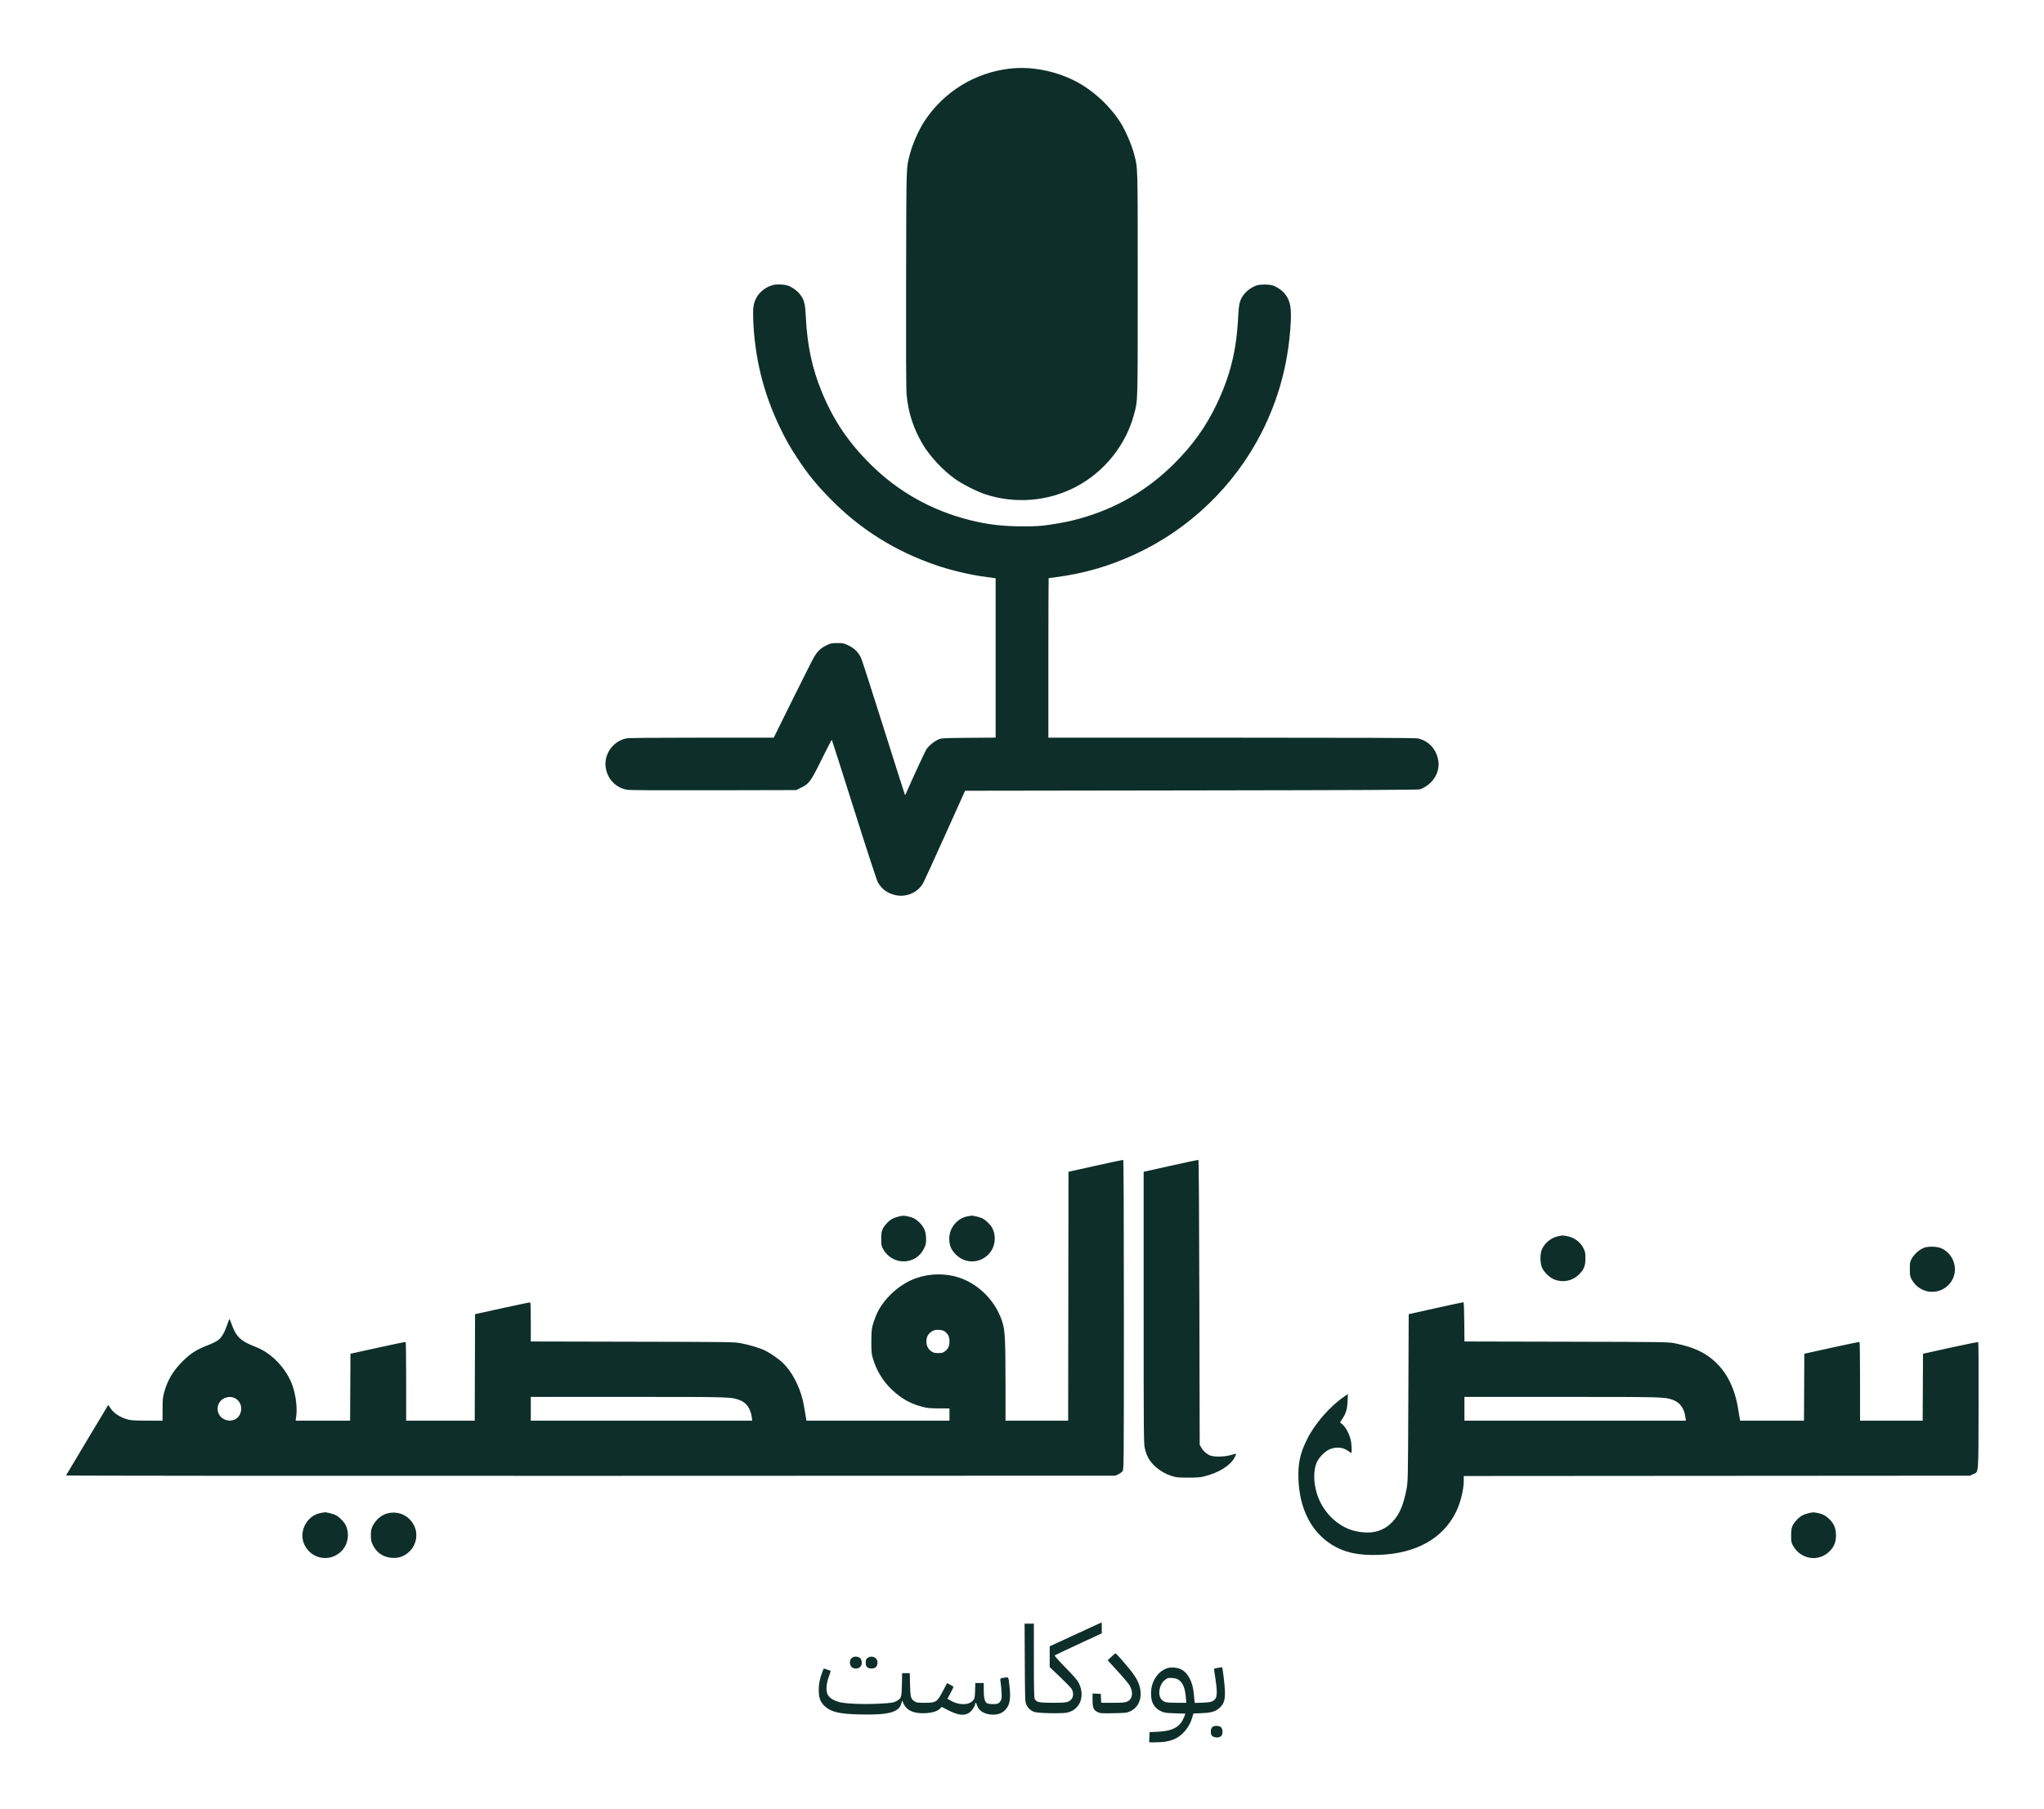
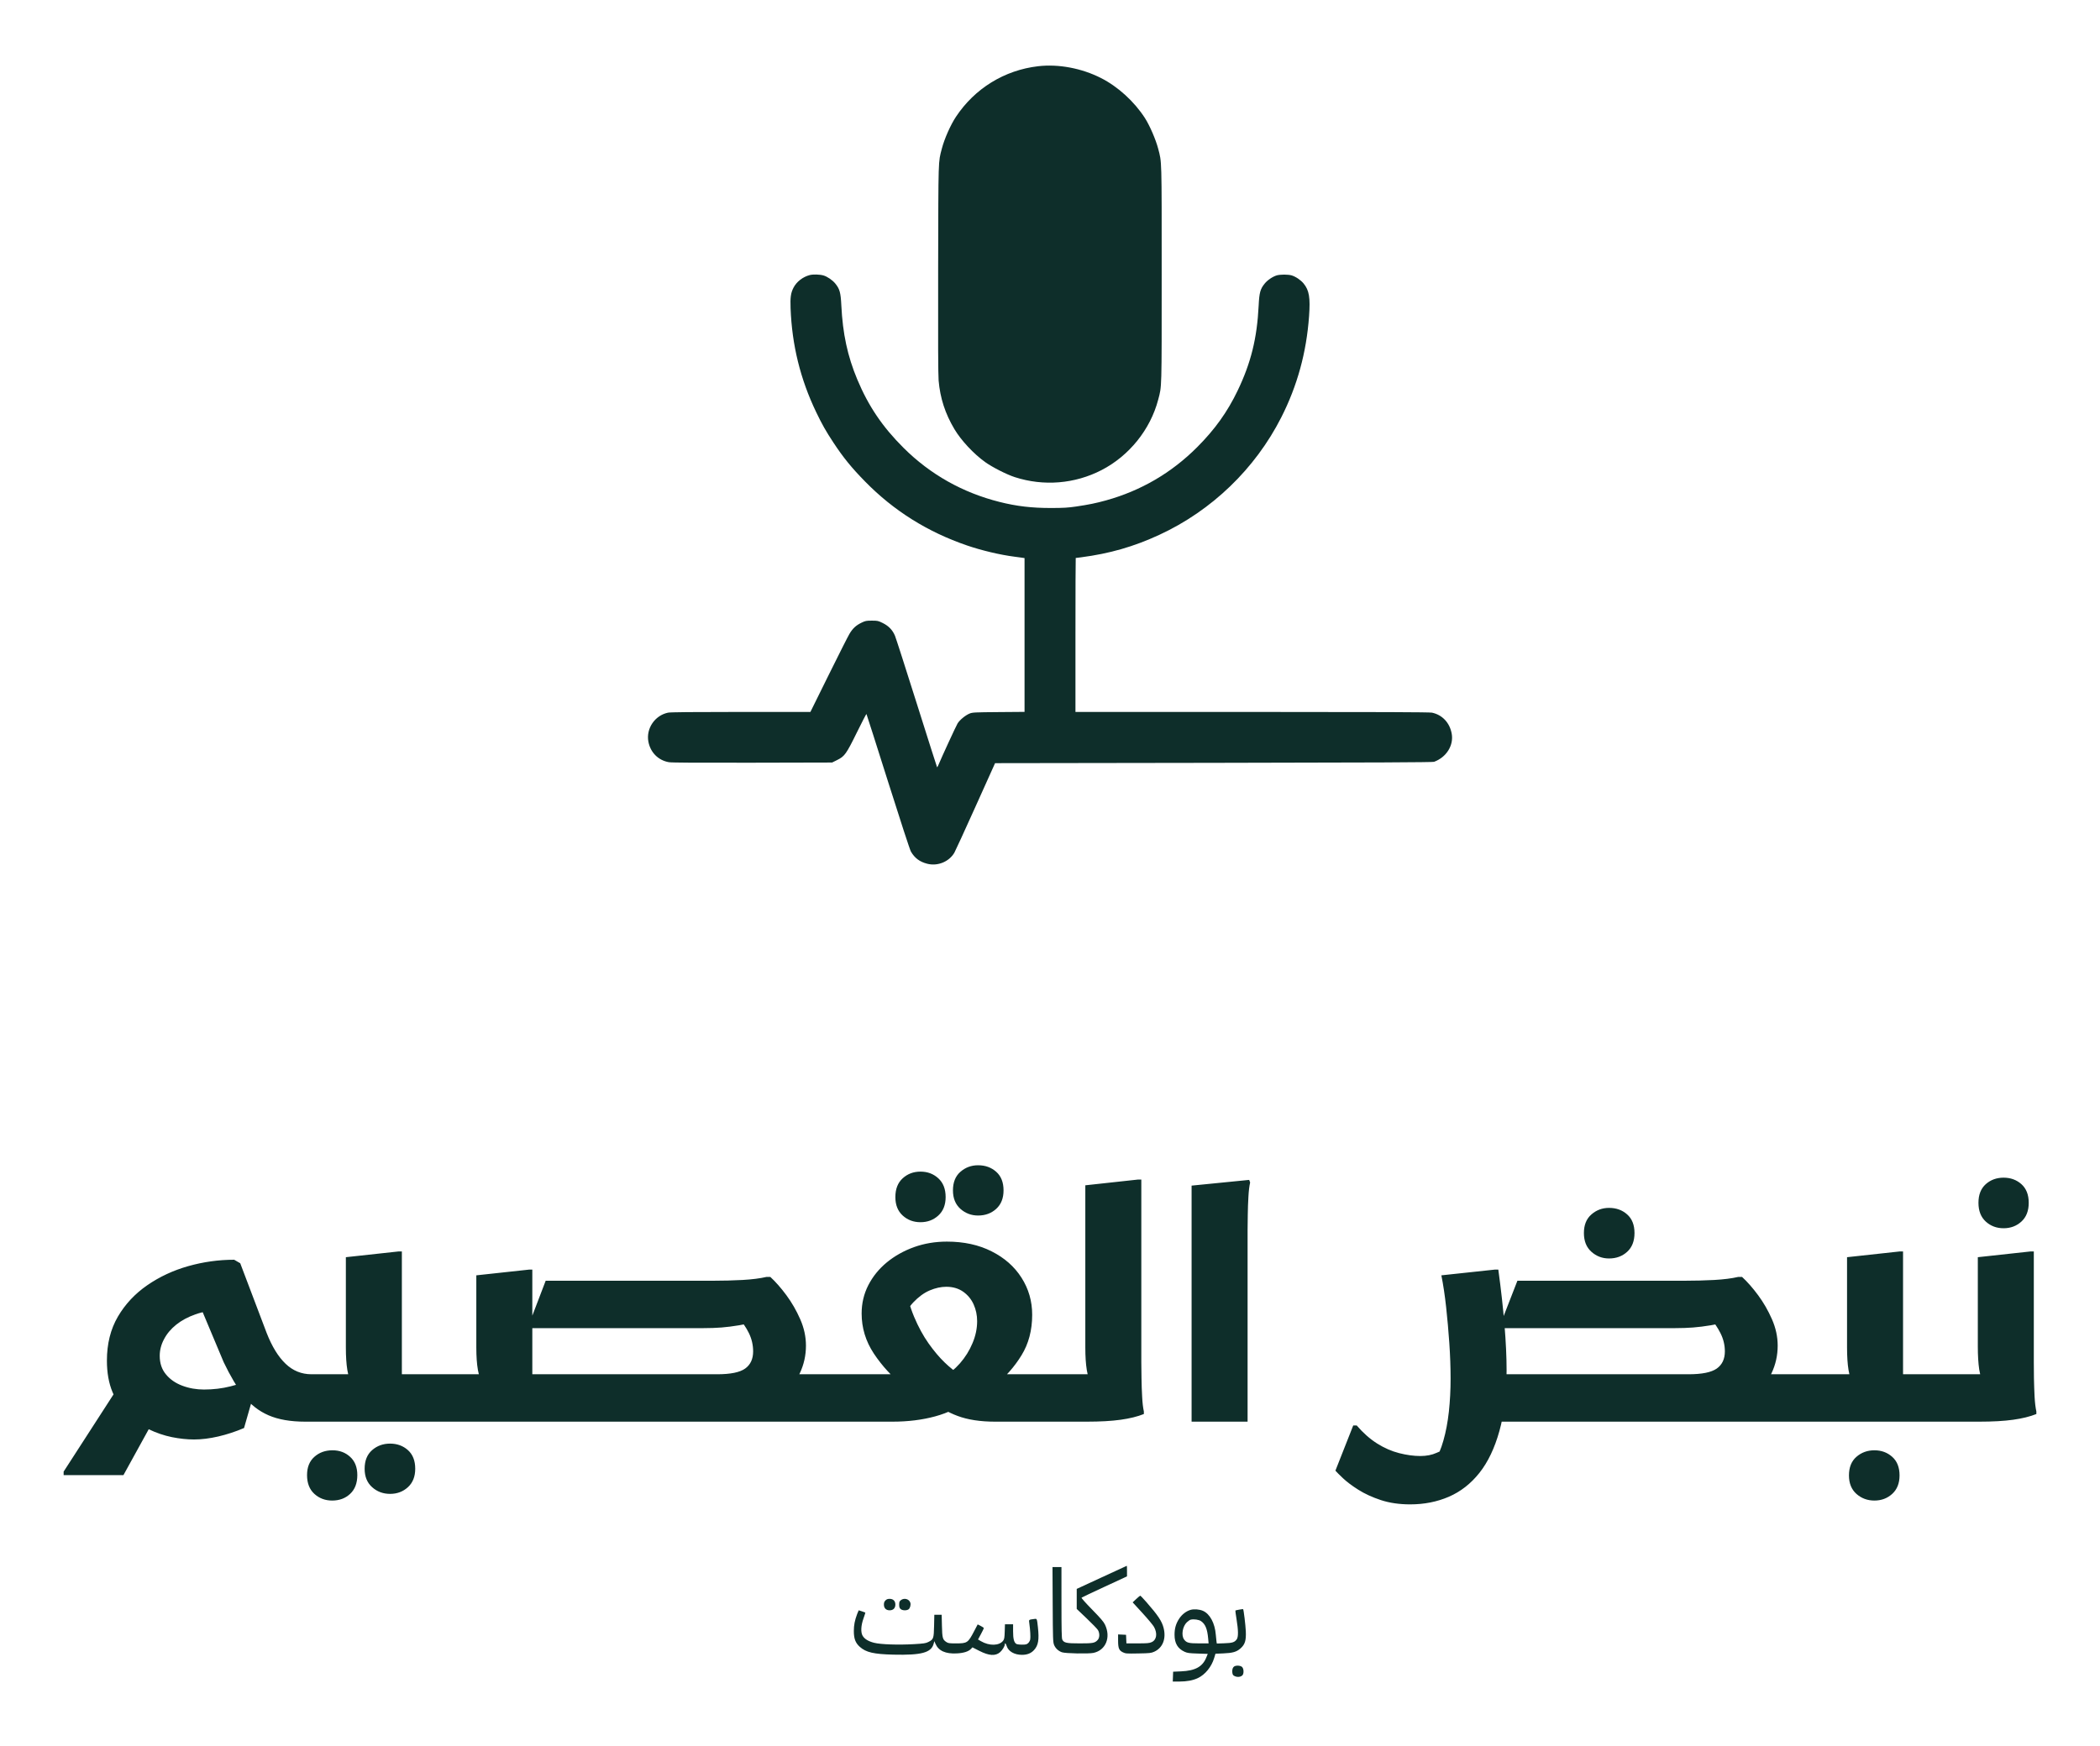
- <svg xmlns="http://www.w3.org/2000/svg" viewBox="450 641 3100 2743" width="3100" height="2743">
+ <svg xmlns="http://www.w3.org/2000/svg" viewBox="350 641 3300 2743" width="3300" height="2743">
  <path fill="#0E2E2A" fill-rule="evenodd" d="M 1622.500 1073.323 C 1611.654 1076.097, 1601.683 1083.852, 1596.876 1093.251 C 1592.671 1101.474, 1591.690 1108.440, 1592.335 1125.500 C 1594.528 1183.526, 1607.666 1236.856, 1632.564 1288.788 C 1641.771 1307.992, 1647.866 1318.754, 1659.697 1336.690 C 1675.260 1360.286, 1688.099 1376.073, 1709.428 1397.842 C 1754.437 1443.781, 1807.502 1477.067, 1869.649 1498.345 C 1892.629 1506.212, 1921.794 1513.119, 1944 1515.952 C 1948.675 1516.549, 1954.188 1517.293, 1956.250 1517.606 L 1960 1518.176 1960 1639.036 L 1960 1759.896 1919.250 1760.219 C 1881.373 1760.519, 1878.158 1760.681, 1873.644 1762.521 C 1867.111 1765.184, 1858.188 1772.525, 1854.774 1778.047 C 1852.529 1781.679, 1830.249 1829.991, 1824.404 1843.904 C 1823.617 1845.775, 1822.773 1847.106, 1822.527 1846.860 C 1822.281 1846.615, 1807.892 1801.433, 1790.550 1746.457 C 1773.209 1691.481, 1757.834 1643.673, 1756.384 1640.218 C 1752.622 1631.253, 1746.449 1624.825, 1737.223 1620.266 C 1730.021 1616.706, 1729.081 1616.500, 1720.052 1616.500 C 1711.406 1616.500, 1709.883 1616.797, 1704 1619.626 C 1695.151 1623.881, 1689.994 1628.642, 1684.846 1637.307 C 1682.456 1641.330, 1667.675 1670.576, 1652 1702.299 L 1623.500 1759.976 1514.299 1759.988 C 1438.258 1759.996, 1403.489 1760.337, 1399.799 1761.109 C 1379.044 1765.451, 1365.076 1786.007, 1368.874 1806.619 C 1372.009 1823.632, 1384.462 1836.136, 1401.111 1838.987 C 1405.568 1839.750, 1445.320 1839.993, 1532.552 1839.791 L 1657.605 1839.500 1665.224 1835.734 C 1677.295 1829.768, 1679.713 1826.408, 1696.508 1792.262 C 1704.503 1776.009, 1711.277 1762.944, 1711.563 1763.229 C 1711.848 1763.515, 1727.084 1811.261, 1745.421 1869.332 C 1765.025 1931.418, 1779.866 1976.802, 1781.445 1979.497 C 1787.466 1989.770, 1795.242 1995.566, 1807.068 1998.596 C 1823.439 2002.790, 1841.354 1995.490, 1849.719 1981.216 C 1851.187 1978.712, 1866.179 1946.027, 1883.035 1908.582 L 1913.683 1840.500 2257.092 1840 C 2506.351 1839.637, 2601.330 1839.194, 2603.528 1838.383 C 2622.981 1831.211, 2634.670 1812.461, 2631.229 1793.954 C 2628.047 1776.848, 2616.376 1764.493, 2600.201 1761.109 C 2596.395 1760.312, 2516.700 1760, 2317.451 1760 L 2040 1760 2040 1639 C 2040 1572.450, 2040.192 1518, 2040.428 1518 C 2040.663 1518, 2044.375 1517.541, 2048.678 1516.980 C 2093.743 1511.100, 2131.447 1500.275, 2171.769 1481.637 C 2254.200 1443.536, 2322.418 1377.818, 2363.431 1297 C 2388.639 1247.327, 2402.971 1195.175, 2407.083 1138.154 C 2409.204 1108.757, 2407.333 1097.408, 2398.596 1086.656 C 2394.119 1081.146, 2386.024 1075.685, 2379.500 1073.771 C 2377.300 1073.126, 2372.125 1072.598, 2368 1072.598 C 2363.875 1072.598, 2358.700 1073.126, 2356.500 1073.771 C 2349.976 1075.685, 2341.881 1081.146, 2337.404 1086.656 C 2330.410 1095.263, 2328.904 1100.771, 2327.878 1121.500 C 2325.348 1172.633, 2315.807 1211.252, 2294.955 1254.762 C 2278.823 1288.422, 2259.067 1316.024, 2231.046 1344.047 C 2190.801 1384.297, 2142.865 1412.264, 2088 1427.504 C 2072.458 1431.821, 2060.874 1434.192, 2041 1437.124 C 2028.357 1438.988, 2021.168 1439.416, 2002 1439.443 C 1971.397 1439.486, 1947.684 1436.707, 1920.683 1429.911 C 1862.630 1415.300, 1811.854 1386.696, 1769.951 1345 C 1736.763 1311.975, 1714.693 1279.351, 1697.158 1237.396 C 1681.828 1200.717, 1674.286 1165.698, 1672.091 1121 C 1671.099 1100.817, 1669.550 1095.214, 1662.596 1086.656 C 1658.235 1081.289, 1650.056 1075.695, 1644.014 1073.946 C 1638.197 1072.263, 1627.820 1071.962, 1622.500 1073.323" />
  <path fill="#0E2E2A" fill-rule="evenodd" d="M 1981.325 745.095 C 1928.480 751.253, 1881.795 779.973, 1852.251 824.500 C 1843.715 837.364, 1834.030 859.221, 1830.033 874.640 C 1824.301 896.754, 1824.619 886.419, 1824.235 1063.500 C 1823.993 1174.979, 1824.223 1230.451, 1824.964 1239 C 1827.372 1266.795, 1835.261 1291.103, 1849.791 1315.500 C 1860.370 1333.262, 1879.961 1354.260, 1898.080 1367.257 C 1909.422 1375.392, 1932.011 1386.858, 1944.836 1390.990 C 1990.086 1405.567, 2038.985 1401.574, 2081 1379.871 C 2124.499 1357.402, 2157.731 1316.071, 2170.032 1269.143 C 2175.755 1247.310, 2175.500 1256.490, 2175.500 1072 C 2175.500 887.196, 2175.769 896.744, 2169.944 874.522 C 2166.204 860.252, 2156.668 838.228, 2149.194 826.598 C 2132.524 800.659, 2106.802 777.199, 2080.234 763.701 C 2049.706 748.192, 2013.387 741.360, 1981.325 745.095" />
-   <path fill="#0E2E2A" fill-rule="evenodd" d="M 2111.500 2409.373 L 2070.500 2418.514 2070.247 2607.257 L 2069.995 2796 2022.497 2796 L 1975 2796 1974.977 2738.250 C 1974.953 2676.373, 1974.251 2660.794, 1970.954 2649 C 1962.064 2617.191, 1936.400 2589.873, 1905.500 2579.325 C 1884.877 2572.285, 1861.417 2572.398, 1840.054 2579.639 C 1813.647 2588.591, 1787.697 2612.986, 1778.115 2637.868 C 1772.196 2653.239, 1771.528 2657.098, 1771.513 2676 C 1771.502 2691.339, 1771.785 2694.485, 1773.811 2701.482 C 1779.039 2719.545, 1788.893 2735.848, 1802.347 2748.697 C 1816.541 2762.252, 1830.044 2769.971, 1847.989 2774.791 C 1856.255 2777.011, 1859.628 2777.355, 1873.750 2777.423 L 1890 2777.500 1890 2786.750 L 1890 2796 1781.545 2796 L 1673.091 2796 1672.562 2792.750 C 1669.575 2774.404, 1668.652 2769.473, 1666.986 2762.944 C 1661.645 2742.024, 1650.577 2721.463, 1637.981 2709.060 C 1631.642 2702.819, 1619.196 2694.065, 1610.500 2689.730 C 1603.143 2686.063, 1587.249 2681.211, 1574.603 2678.771 C 1563.604 2676.649, 1562.054 2676.626, 1409.250 2676.279 L 1255 2675.928 1255 2646.523 C 1255 2630.350, 1254.662 2616.913, 1254.250 2616.662 C 1253.838 2616.411, 1234.825 2620.326, 1212 2625.363 L 1170.500 2634.520 1170.244 2715.260 L 1169.988 2796 1117.994 2796 L 1066 2796 1066 2736.559 C 1066 2703.866, 1065.662 2676.917, 1065.250 2676.671 C 1064.838 2676.424, 1045.825 2680.344, 1023 2685.380 L 981.500 2694.537 981.241 2745.269 L 980.982 2796 939.656 2796 L 898.331 2796 899.245 2789.750 C 901.486 2774.430, 897.626 2750.168, 890.590 2735.353 C 879.328 2711.637, 859.602 2692.570, 837.500 2684.034 C 814.202 2675.037, 807.983 2668.874, 800.377 2647.250 C 799.361 2644.363, 798.293 2642, 798.002 2642 C 797.711 2642, 796.187 2645.790, 794.614 2650.422 C 790.530 2662.450, 786.146 2669.881, 780.705 2674 C 778.162 2675.925, 771.080 2679.401, 764.968 2681.725 C 748.404 2688.023, 739.232 2693.837, 727.458 2705.500 C 712.362 2720.455, 704.161 2734.265, 698.761 2753.825 C 697 2760.205, 696.630 2764.411, 696.571 2778.750 L 696.500 2796 673.460 2796 C 656.155 2796, 648.980 2795.625, 644.632 2794.492 C 632.314 2791.284, 622.301 2784.698, 616.977 2776.302 L 614.266 2772.027 582.383 2825.146 C 564.847 2854.360, 550.350 2878.656, 550.166 2879.135 C 549.976 2879.630, 893.778 2879.897, 1345.666 2879.753 L 2141.500 2879.500 2146.166 2877.344 C 2148.732 2876.157, 2151.657 2873.927, 2152.666 2872.388 C 2154.432 2869.693, 2154.500 2860.846, 2154.500 2635.127 C 2154.500 2479.632, 2154.163 2400.593, 2153.500 2400.449 C 2152.950 2400.329, 2134.050 2404.345, 2111.500 2409.373 M 2225.500 2409.373 L 2184.500 2418.514 2184.500 2624.507 C 2184.500 2819.738, 2184.595 2830.903, 2186.309 2838.208 C 2188.847 2849.024, 2192.990 2856.704, 2200.008 2863.603 C 2207.577 2871.044, 2216.226 2876.314, 2226.479 2879.731 C 2233.882 2882.199, 2235.810 2882.408, 2251.500 2882.452 C 2264.473 2882.489, 2270.223 2882.081, 2275.773 2880.733 C 2297.995 2875.333, 2315.608 2864.486, 2322.392 2852.022 C 2323.935 2849.186, 2324.976 2846.643, 2324.705 2846.372 C 2324.434 2846.100, 2320.901 2846.906, 2316.856 2848.162 C 2308.455 2850.771, 2293.351 2851.307, 2286.447 2849.241 C 2281.265 2847.691, 2274.556 2841.953, 2271.716 2836.643 L 2269.500 2832.500 2269 2616.583 C 2268.669 2473.857, 2268.161 2400.593, 2267.500 2400.449 C 2266.950 2400.329, 2248.050 2404.345, 2225.500 2409.373 M 1813 2486.390 C 1805.428 2488.074, 1800.148 2491.031, 1795.276 2496.316 C 1787.855 2504.367, 1786.500 2508.024, 1786.500 2520 C 1786.500 2529.741, 1786.712 2530.882, 1789.430 2535.788 C 1803.351 2560.917, 1838.727 2560.581, 1851.221 2535.202 C 1854.149 2529.256, 1854.500 2527.629, 1854.500 2520.021 C 1854.500 2509.671, 1851.652 2502.600, 1844.675 2495.622 C 1839.158 2490.106, 1834.222 2487.512, 1826.535 2486.091 C 1819.660 2484.820, 1820.107 2484.810, 1813 2486.390 M 1917.702 2486.042 C 1902.176 2488.651, 1889.882 2503.282, 1889.697 2519.371 C 1889.583 2529.237, 1891.966 2535.707, 1898.242 2542.575 C 1912.146 2557.788, 1934.009 2558.508, 1948.712 2544.237 C 1959.071 2534.182, 1961.706 2517.224, 1954.971 2503.960 C 1952.575 2499.241, 1946.202 2492.788, 1940.847 2489.657 C 1937.393 2487.637, 1925.410 2484.595, 1923 2485.125 C 1922.725 2485.186, 1920.341 2485.598, 1917.702 2486.042 M 2812.972 2516.359 C 2802.561 2518.602, 2793.106 2526.189, 2788.648 2535.878 C 2785.425 2542.881, 2785.578 2557.614, 2788.944 2564.500 C 2792.453 2571.678, 2800.651 2579.341, 2807.703 2582.037 C 2820.529 2586.938, 2834.760 2584.074, 2844.353 2574.661 C 2852.345 2566.818, 2854.500 2561.581, 2854.500 2550 C 2854.500 2541.644, 2854.167 2539.821, 2851.730 2534.858 C 2846.885 2524.994, 2837.705 2518.156, 2826.535 2516.091 C 2819.678 2514.824, 2820.139 2514.815, 2812.972 2516.359 M 3367.500 2533.974 C 3360.842 2536.618, 3353.129 2543.532, 3349.473 2550.133 C 3346.705 2555.129, 3346.500 2556.225, 3346.500 2566 C 3346.500 2575.051, 3346.822 2577.121, 3348.835 2581 C 3361.361 2605.135, 3393.868 2607.493, 3409.090 2585.370 C 3420.734 2568.445, 3414.211 2544.449, 3395.410 2535.044 C 3388.559 2531.617, 3374.768 2531.089, 3367.500 2533.974 M 2627.500 2625.372 L 2586.500 2634.514 2585.933 2761.507 C 2585.375 2886.636, 2585.335 2888.666, 2583.188 2899.829 C 2578.481 2924.308, 2572.433 2938.380, 2561.816 2949.557 C 2547.696 2964.421, 2529.346 2968.931, 2505.270 2963.455 C 2483.282 2958.454, 2462.713 2941.143, 2451.856 2918.500 C 2442.282 2898.533, 2440.438 2872.845, 2447.536 2858.337 C 2451.350 2850.540, 2460.483 2841.711, 2467.415 2839.118 C 2475.565 2836.068, 2484.277 2836.246, 2490.601 2839.591 C 2493.295 2841.016, 2496.210 2842.816, 2497.079 2843.591 C 2497.947 2844.366, 2498.960 2845, 2499.329 2845 C 2500.619 2845, 2499.987 2830.737, 2498.430 2824.730 C 2496.053 2815.555, 2491.099 2806.225, 2486.464 2802.194 L 2482.362 2798.625 2485.700 2793.563 C 2491.329 2785.025, 2493.216 2778.725, 2493.770 2766.622 L 2494.267 2755.744 2488.384 2759.747 C 2467.349 2774.058, 2444.423 2800.281, 2432.885 2823.228 C 2421.701 2845.473, 2418.386 2860.592, 2419.293 2885.233 C 2420.896 2928.818, 2438.055 2963.284, 2467.913 2982.889 C 2487.664 2995.858, 2509.681 3000.855, 2541.701 2999.634 C 2597.580 2997.504, 2637.678 2975.275, 2657.889 2935.223 C 2664.859 2921.410, 2670 2900.887, 2670 2886.875 L 2670 2880.013 3053.750 2879.756 L 3437.500 2879.500 3442.166 2877.344 C 3451.221 2873.158, 3450.464 2882.278, 3450.774 2773.619 C 3450.925 2720.835, 3450.700 2677.317, 3450.274 2676.913 C 3449.848 2676.508, 3430.825 2680.304, 3408 2685.348 L 3366.500 2694.520 3366.241 2745.260 L 3365.982 2796 3318.491 2796 L 3271 2796 3271 2736.559 C 3271 2703.866, 3270.662 2676.913, 3270.250 2676.662 C 3269.838 2676.411, 3250.825 2680.326, 3228 2685.363 L 3186.500 2694.520 3186.241 2745.260 L 3185.982 2796 3137.536 2796 L 3089.091 2796 3088.562 2792.750 C 3085.575 2774.404, 3084.652 2769.473, 3082.986 2762.944 C 3072.690 2722.615, 3048.471 2695.856, 3011.603 2684.076 C 3006.159 2682.336, 2996.709 2679.949, 2990.603 2678.771 C 2979.604 2676.649, 2978.054 2676.626, 2825.265 2676.279 L 2671.030 2675.928 2670.765 2646.297 C 2670.597 2627.571, 2670.132 2616.586, 2669.500 2616.449 C 2668.950 2616.329, 2650.050 2620.345, 2627.500 2625.372 M 1865.500 2659.432 C 1858.405 2662.894, 1855.009 2668.211, 1855.004 2675.864 C 1854.999 2682.391, 1857.606 2687.506, 1862.726 2691.015 C 1865.686 2693.042, 1867.559 2693.495, 1872.997 2693.497 C 1878.788 2693.500, 1880.138 2693.127, 1883.431 2690.618 C 1888.168 2687.008, 1890 2682.704, 1890 2675.180 C 1890 2668.733, 1887.855 2664.428, 1882.763 2660.657 C 1879.234 2658.042, 1869.730 2657.368, 1865.500 2659.432 M 790.459 2761.880 C 776.561 2768.193, 776.515 2787.789, 790.384 2794.087 C 800.904 2798.864, 812.057 2794.013, 815.039 2783.362 C 819.390 2767.819, 805.024 2755.264, 790.459 2761.880 M 1255 2778 L 1255 2796 1422.905 2796 L 1590.810 2796 1590.306 2791.750 C 1588.648 2777.754, 1582.052 2768.399, 1571.122 2764.543 C 1558.281 2760.012, 1558.067 2760.007, 1402.250 2760.003 L 1255 2760 1255 2778 M 2671 2778 L 2671 2796 2838.905 2796 L 3006.810 2796 3006.306 2791.750 C 3004.648 2777.754, 2998.052 2768.399, 2987.122 2764.543 C 2974.281 2760.012, 2974.067 2760.007, 2818.250 2760.003 L 2671 2760 2671 2778 M 936.702 2936.042 C 915.575 2939.592, 902.529 2964.144, 911.419 2983.623 C 921.740 3006.236, 950.313 3011.493, 967.833 2994.002 C 978.090 2983.761, 980.644 2967.102, 973.971 2953.960 C 971.575 2949.241, 965.202 2942.788, 959.847 2939.657 C 956.393 2937.637, 944.410 2934.595, 942 2935.125 C 941.725 2935.186, 939.341 2935.598, 936.702 2936.042 M 1040.054 2936.126 C 1029.927 2937.825, 1019.914 2945.799, 1015.097 2956 C 1012.934 2960.582, 1012.500 2962.923, 1012.502 2970.024 C 1012.503 2977.665, 1012.849 2979.251, 1015.842 2985.331 C 1021.820 2997.475, 1033.395 3004.368, 1047.652 3004.276 C 1056.637 3004.219, 1064.458 3000.905, 1071.176 2994.311 C 1081.265 2984.408, 1084.293 2968.890, 1078.579 2956.377 C 1071.606 2941.106, 1056.791 2933.318, 1040.054 2936.126 M 3193 2936.390 C 3185.428 2938.074, 3180.148 2941.031, 3175.276 2946.316 C 3167.855 2954.367, 3166.500 2958.024, 3166.500 2970 C 3166.500 2979.741, 3166.712 2980.882, 3169.430 2985.788 C 3180.901 3006.494, 3207.700 3010.812, 3224.319 2994.632 C 3231.585 2987.559, 3234.501 2980.498, 3234.495 2970 C 3234.488 2959.668, 3231.633 2952.581, 3224.675 2945.622 C 3219.158 2940.106, 3214.222 2937.512, 3206.535 2936.091 C 3199.660 2934.820, 3200.107 2934.810, 3193 2936.390" />
+   <path fill="#0E2E2A" fill-rule="nonzero" d="M601.0 2856.0 544.0 2959.5H450.0V2954.0L548.5 2801.5ZM829.5 2875.5Q795.0 2875.5 772.0 2865.5Q749.0 2855.5 733.0 2835.0Q717.0 2814.5 701.5 2782.0L663.5 2691.5L696.5 2700.0Q675.0 2700.5 657.2 2706.8Q639.5 2713.0 627.0 2723.0Q614.5 2733.0 607.8 2745.8Q601.0 2758.5 601.0 2772.0Q601.0 2789.5 610.8 2801.2Q620.5 2813.0 636.5 2819.0Q652.5 2825.0 670.5 2825.0Q692.5 2825.0 712.2 2820.0Q732.0 2815.0 744.0 2809.0L754.0 2814.0L733.5 2885.5Q713.5 2894.0 693.0 2898.8Q672.5 2903.5 655.0 2903.5Q638.5 2903.5 620.0 2899.8Q601.5 2896.0 583.2 2887.2Q565.0 2878.5 550.2 2864.2Q535.5 2850.0 526.8 2829.0Q518.0 2808.0 518.0 2779.5Q518.0 2740.0 535.2 2710.5Q552.5 2681.0 581.5 2661.0Q610.5 2641.0 646.0 2631.0Q681.5 2621.0 718.0 2621.0L727.5 2626.5L769.0 2736.0Q781.5 2768.0 798.8 2784.5Q816.0 2801.0 839.5 2801.0V2865.5ZM839.5 2801.0H933.5L904.0 2814.5Q898.0 2808.5 895.8 2794.2Q893.5 2780.0 893.5 2759.0V2617.0L976.0 2608.0H981.5V2837.0L946.0 2801.0H1046.0V2865.5L1036.0 2875.5H829.5V2811.0ZM923.0 2949.5Q923.0 2930.5 934.8 2920.2Q946.5 2910.0 963.0 2910.0Q979.5 2910.0 991.0 2920.2Q1002.5 2930.5 1002.5 2949.5Q1002.5 2968.0 991.0 2978.5Q979.5 2989.0 963.0 2989.0Q946.5 2989.0 934.8 2978.5Q923.0 2968.0 923.0 2949.5ZM832.5 2959.5Q832.5 2941.0 844.0 2930.8Q855.5 2920.5 872.5 2920.5Q889.0 2920.5 900.2 2930.8Q911.5 2941.0 911.5 2959.5Q911.5 2978.5 900.2 2989.0Q889.0 2999.5 872.0 2999.5Q855.5 2999.5 844.0 2989.0Q832.5 2978.5 832.5 2959.5ZM1463.0 2875.5V2801.0H1672.0V2865.5L1662.0 2875.5ZM1174.5 2801.0H1477.0Q1508.5 2801.0 1521.0 2792.0Q1533.5 2783.0 1533.5 2765.0Q1533.5 2750.0 1526.8 2736.2Q1520.0 2722.5 1511.0 2713.5L1547.5 2716.5Q1526.5 2721.5 1511.5 2724.0Q1496.5 2726.5 1483.8 2727.5Q1471.0 2728.5 1455.5 2728.5H1179.0L1207.5 2654.0H1470.5Q1494.0 2654.0 1516.8 2652.8Q1539.5 2651.5 1554.5 2648.0H1560.5Q1573.0 2659.5 1585.8 2676.8Q1598.5 2694.0 1607.5 2714.5Q1616.5 2735.0 1616.5 2756.0Q1616.5 2779.0 1606.8 2799.5Q1597.0 2820.0 1573.0 2836.5L1557.5 2864.0Q1544.0 2869.5 1526.5 2872.5Q1509.0 2875.5 1487.0 2875.5H1174.5ZM1046.0 2801.0H1138.5L1109.0 2814.5Q1103.5 2808.5 1101.0 2794.2Q1098.5 2780.0 1098.5 2759.0V2645.5L1181.5 2636.5H1186.5V2837.5L1151.0 2801.0H1252.5V2865.5L1242.5 2875.5H1036.0V2811.0ZM1838.0 2592.5Q1878.0 2592.5 1908.2 2607.8Q1938.5 2623.0 1955.2 2649.2Q1972.0 2675.5 1972.0 2707.5Q1972.0 2744.0 1955.2 2771.2Q1938.5 2798.5 1912.0 2820.0L1894.0 2801.0H2012.5V2865.5L2002.5 2875.5H1913.5Q1879.0 2875.5 1854.8 2866.5Q1830.5 2857.5 1812.5 2841.0L1877.0 2839.0Q1850.0 2859.0 1819.5 2867.2Q1789.0 2875.5 1752.5 2875.5H1662.0V2811.0L1672.0 2801.0H1790.0L1770.5 2820.0Q1742.5 2797.5 1723.2 2768.5Q1704.0 2739.5 1704.0 2705.5Q1704.0 2681.5 1714.5 2661.0Q1725.0 2640.5 1743.5 2625.2Q1762.0 2610.0 1786.2 2601.2Q1810.5 2592.5 1838.0 2592.5ZM1764.0 2723.5 1772.0 2658.5Q1776.5 2687.0 1786.5 2710.8Q1796.5 2734.5 1809.2 2752.5Q1822.0 2770.5 1834.5 2782.5Q1847.0 2794.5 1856.5 2800.0L1830.0 2807.0Q1846.0 2798.0 1858.5 2783.8Q1871.0 2769.5 1878.2 2752.2Q1885.5 2735.0 1885.5 2717.5Q1885.5 2703.5 1880.0 2691.2Q1874.5 2679.0 1863.5 2671.2Q1852.5 2663.5 1837.0 2663.5Q1824.5 2663.5 1811.0 2669.2Q1797.5 2675.0 1785.2 2688.0Q1773.0 2701.0 1764.0 2723.5ZM1887.0 2551.5Q1871.0 2551.5 1859.2 2541.0Q1847.5 2530.5 1847.5 2512.0Q1847.5 2493.0 1859.2 2482.8Q1871.0 2472.5 1887.0 2472.5Q1904.0 2472.5 1915.5 2482.8Q1927.0 2493.0 1927.0 2512.0Q1927.0 2530.5 1915.5 2541.0Q1904.0 2551.5 1887.0 2551.5ZM1796.5 2562.0Q1780.0 2562.0 1768.5 2551.5Q1757.0 2541.0 1757.0 2522.5Q1757.0 2503.5 1768.5 2493.0Q1780.0 2482.5 1796.5 2482.5Q1813.0 2482.5 1824.5 2493.0Q1836.0 2503.5 1836.0 2522.5Q1836.0 2541.0 1824.5 2551.5Q1813.0 2562.0 1796.5 2562.0ZM1992.5 2875.5V2811.0L2002.5 2801.0H2095.0L2066.0 2814.5Q2060.0 2808.5 2057.8 2794.2Q2055.5 2780.0 2055.5 2759.0V2504.0L2138.0 2495.0H2143.5V2782.5Q2143.5 2792.5 2143.8 2807.2Q2144.0 2822.0 2144.8 2836.2Q2145.5 2850.5 2147.5 2859.5V2863.5Q2132.5 2869.5 2111.0 2872.5Q2089.5 2875.5 2058.0 2875.5ZM2222.5 2504.5 2313.0 2495.5 2314.5 2499.5Q2312.5 2508.5 2311.8 2522.0Q2311.0 2535.5 2310.8 2549.5Q2310.5 2563.5 2310.5 2573.5V2875.5H2222.5ZM2990.0 2875.5V2801.0H3198.5V2865.5L3188.5 2875.5ZM2701.5 2801.0H3003.5Q3035.0 2801.0 3047.8 2792.0Q3060.5 2783.0 3060.5 2765.0Q3060.5 2750.0 3053.5 2736.2Q3046.5 2722.5 3038.0 2713.5L3074.5 2716.5Q3053.5 2721.5 3038.5 2724.0Q3023.5 2726.5 3010.5 2727.5Q2997.5 2728.5 2982.5 2728.5H2705.5L2734.5 2654.0H2997.0Q3021.0 2654.0 3043.8 2652.8Q3066.5 2651.5 3081.5 2648.0H3087.5Q3100.0 2659.5 3112.8 2676.8Q3125.5 2694.0 3134.5 2714.5Q3143.5 2735.0 3143.5 2756.0Q3143.5 2779.0 3133.8 2799.5Q3124.0 2820.0 3100.0 2836.5L3084.5 2864.0Q3071.0 2869.5 3053.2 2872.5Q3035.5 2875.5 3014.0 2875.5H2701.5ZM2878.5 2619.0Q2862.5 2619.0 2850.8 2608.5Q2839.0 2598.0 2839.0 2579.0Q2839.0 2560.0 2850.8 2549.8Q2862.5 2539.5 2878.5 2539.5Q2895.5 2539.5 2907.0 2549.8Q2918.5 2560.0 2918.5 2579.0Q2918.5 2598.0 2907.0 2608.5Q2895.5 2619.0 2878.5 2619.0ZM2482.0 2881.5Q2497.0 2899.0 2514.0 2909.8Q2531.0 2920.5 2548.8 2925.0Q2566.5 2929.5 2582.0 2929.5Q2596.5 2929.5 2607.5 2924.5Q2618.5 2919.5 2625.5 2918.0L2604.0 2938.0Q2612.5 2925.5 2618.2 2905.2Q2624.0 2885.0 2626.8 2859.8Q2629.5 2834.5 2629.5 2808.0Q2629.5 2781.0 2627.5 2752.0Q2625.5 2723.0 2622.5 2695.5Q2619.5 2668.0 2615.0 2645.5L2699.0 2636.5H2704.5Q2711.0 2684.0 2714.2 2723.8Q2717.5 2763.5 2717.5 2794.5Q2717.5 2850.0 2706.2 2890.2Q2695.0 2930.5 2674.8 2956.0Q2654.5 2981.5 2626.8 2993.5Q2599.0 3005.5 2566.0 3005.5Q2540.5 3005.5 2520.0 2998.8Q2499.5 2992.0 2484.5 2982.5Q2469.5 2973.0 2460.5 2964.5Q2451.5 2956.0 2448.5 2952.5L2476.5 2881.5ZM3198.5 2801.0H3292.5L3263.0 2814.5Q3257.0 2808.5 3254.8 2794.2Q3252.5 2780.0 3252.5 2759.0V2617.0L3335.0 2608.0H3340.5V2837.0L3305.0 2801.0H3405.0V2865.5L3395.0 2875.5H3188.5V2811.0ZM3255.5 2960.0Q3255.5 2941.0 3267.2 2930.8Q3279.0 2920.5 3295.5 2920.5Q3312.0 2920.5 3323.5 2930.8Q3335.0 2941.0 3335.0 2960.0Q3335.0 2978.5 3323.5 2989.0Q3312.0 2999.5 3295.5 2999.5Q3279.0 2999.5 3267.2 2989.0Q3255.5 2978.5 3255.5 2960.0ZM3395.0 2875.5V2811.0L3405.0 2801.0H3497.5L3468.5 2814.5Q3462.5 2808.5 3460.2 2793.5Q3458.0 2778.5 3458.0 2757.5V2617.0L3540.5 2608.0H3546.0V2782.5Q3546.0 2792.5 3546.2 2807.2Q3546.5 2822.0 3547.2 2836.2Q3548.0 2850.5 3550.0 2859.5V2863.5Q3535.0 2869.5 3513.5 2872.5Q3492.0 2875.5 3460.5 2875.5ZM3498.5 2571.5Q3482.0 2571.5 3470.5 2561.0Q3459.0 2550.5 3459.0 2531.5Q3459.0 2512.5 3470.5 2502.2Q3482.0 2492.0 3498.5 2492.0Q3515.0 2492.0 3526.5 2502.2Q3538.0 2512.5 3538.0 2531.5Q3538.0 2550.5 3526.5 2561.0Q3515.0 2571.5 3498.5 2571.5Z" />
  <path fill="#0E2E2A" fill-rule="evenodd" d="M 2081.250 3120.220 L 2042 3138.363 2042 3154.103 L 2042 3169.843 2057.569 3184.671 C 2066.131 3192.827, 2074.093 3201.043, 2075.261 3202.929 C 2078.316 3207.863, 2078.169 3215.111, 2074.942 3218.610 C 2070.470 3223.459, 2067.640 3224, 2046.782 3223.998 C 2025.669 3223.997, 2021.860 3223.166, 2019.279 3218 C 2018.325 3216.092, 2018.026 3202.305, 2018.015 3159.750 L 2018 3104 2010.962 3104 L 2003.924 3104 2004.228 3162.750 C 2004.508 3216.850, 2004.677 3221.877, 2006.362 3226.257 C 2008.403 3231.561, 2013.124 3236.011, 2018.789 3237.974 C 2024.251 3239.865, 2060.574 3240.576, 2068.275 3238.942 C 2087.769 3234.805, 2096.027 3214.397, 2086.324 3194.339 C 2084.161 3189.867, 2079.421 3184.339, 2066.075 3170.725 C 2056.225 3160.677, 2049.052 3152.600, 2049.575 3152.146 C 2050.084 3151.703, 2066.363 3143.988, 2085.750 3135 L 2121 3118.659 2121 3110.330 C 2121 3105.748, 2120.887 3102.017, 2120.750 3102.038 C 2120.613 3102.059, 2102.838 3110.241, 2081.250 3120.220 M 2135.501 3154.250 L 2129.909 3159.500 2145.370 3176.387 C 2153.874 3185.674, 2162.013 3195.446, 2163.458 3198.101 C 2169.120 3208.503, 2167.590 3218.469, 2159.788 3222.010 C 2156.064 3223.700, 2153.171 3223.959, 2137.796 3223.978 L 2120.091 3224 2119.796 3217.250 L 2119.500 3210.500 2113.250 3210.202 L 2107 3209.905 2107 3219.551 C 2107 3231.602, 2108.418 3235.056, 2114.595 3238.046 C 2118.733 3240.049, 2120.221 3240.158, 2138.752 3239.815 C 2156.848 3239.480, 2158.937 3239.254, 2163.727 3237.111 C 2177.206 3231.083, 2182.892 3216.544, 2178.451 3199.460 C 2175.710 3188.916, 2169.610 3179.774, 2151.622 3159.250 C 2146.681 3153.613, 2142.291 3149, 2141.866 3149 C 2141.441 3149, 2138.577 3151.363, 2135.501 3154.250 M 1741.455 3156.455 C 1739.648 3158.261, 1739 3159.990, 1739 3163 C 1739 3168.629, 1742.371 3172, 1748 3172 C 1753.629 3172, 1757 3168.629, 1757 3163 C 1757 3157.371, 1753.629 3154, 1748 3154 C 1744.990 3154, 1743.261 3154.648, 1741.455 3156.455 M 1765.635 3156.073 C 1763.430 3157.807, 1763 3158.944, 1763 3163.034 C 1763 3166.775, 1763.514 3168.401, 1765.189 3169.961 C 1767.847 3172.438, 1774.541 3172.710, 1777.738 3170.471 C 1780.132 3168.794, 1781.575 3163.386, 1780.517 3160.053 C 1778.643 3154.149, 1770.760 3152.041, 1765.635 3156.073 M 2220.995 3171.296 C 2214.052 3173.254, 2207.287 3178.489, 2202.874 3185.317 C 2197.798 3193.169, 2195.705 3200.527, 2195.710 3210.500 C 2195.716 3223.836, 2200.697 3232.252, 2211.500 3237.177 C 2215.806 3239.140, 2218.680 3239.529, 2232.202 3239.978 L 2247.903 3240.500 2245.502 3246.400 C 2239.679 3260.710, 2228.168 3266.992, 2206 3267.956 L 2193.500 3268.500 2193.208 3276.250 L 2192.916 3284 2203.208 3283.983 C 2215.207 3283.962, 2224.584 3282.202, 2232.411 3278.499 C 2243.912 3273.058, 2253.878 3260.755, 2258.030 3246.871 L 2260.013 3240.241 2272.256 3239.741 C 2287.054 3239.137, 2293.142 3237.388, 2299.294 3231.972 C 2306.422 3225.698, 2308.343 3219.539, 2307.705 3205 C 2307.275 3195.191, 2304.360 3171.166, 2303.481 3170.181 C 2303.147 3169.808, 2291.844 3171.823, 2291.317 3172.350 C 2291.120 3172.546, 2291.911 3178.511, 2293.073 3185.604 C 2296.026 3203.621, 2296.134 3213.966, 2293.410 3217.663 C 2289.962 3222.343, 2286.582 3223.406, 2273.815 3223.824 L 2262.129 3224.207 2261.617 3220.853 C 2261.336 3219.009, 2260.861 3214.350, 2260.562 3210.500 C 2259.147 3192.293, 2251.336 3177.690, 2240.432 3172.867 C 2234.909 3170.424, 2226.497 3169.744, 2220.995 3171.296 M 1696.990 3177.750 C 1693.191 3187.889, 1691.740 3195.281, 1691.737 3204.500 C 1691.733 3216.587, 1694.228 3223.222, 1701.104 3229.404 C 1710.774 3238.098, 1723.105 3240.962, 1754 3241.690 C 1797.884 3242.725, 1813.287 3238.601, 1817.076 3224.803 L 1818.258 3220.500 1820.033 3224.621 C 1824.791 3235.665, 1835.799 3240.655, 1853.419 3239.755 C 1864.457 3239.192, 1871.975 3236.785, 1875.967 3232.535 L 1878.131 3230.232 1888.816 3235.687 C 1904.188 3243.535, 1914.302 3244.186, 1921.580 3237.795 C 1925.181 3234.634, 1929 3228.326, 1929 3225.540 C 1929 3222.589, 1930.692 3224.028, 1931.878 3227.987 C 1934.420 3236.473, 1943.936 3242, 1956.003 3242 C 1964.170 3242, 1970.173 3239.621, 1974.874 3234.521 C 1981.656 3227.163, 1983.168 3218.268, 1980.994 3198.500 C 1979.479 3184.720, 1979.623 3185.043, 1975.247 3185.628 C 1966.329 3186.822, 1966.675 3186.524, 1967.479 3192.300 C 1968.983 3203.106, 1969.606 3214.625, 1968.869 3218 C 1968.449 3219.925, 1966.931 3222.512, 1965.497 3223.750 C 1963.304 3225.642, 1961.743 3225.995, 1955.694 3225.968 C 1951.325 3225.949, 1947.817 3225.418, 1946.761 3224.616 C 1943.324 3222.006, 1942 3216.560, 1942 3205.032 L 1942 3194 1935.608 3194 L 1929.216 3194 1928.853 3205.433 C 1928.548 3215.053, 1928.162 3217.314, 1926.424 3219.683 C 1920.414 3227.876, 1904.647 3228.258, 1891.458 3220.528 L 1886.897 3217.855 1891.448 3209.437 C 1893.952 3204.807, 1896 3200.572, 1896 3200.026 C 1896 3199.480, 1893.832 3197.935, 1891.182 3196.592 L 1886.364 3194.151 1881.036 3204.325 C 1871.103 3223.294, 1870.068 3224, 1852.180 3224 C 1841.455 3224, 1839.964 3223.777, 1836.898 3221.713 C 1831.287 3217.936, 1830.627 3215.434, 1830.178 3196.250 L 1829.773 3179 1824 3179 L 1818.227 3179 1817.846 3196.450 C 1817.410 3216.445, 1816.955 3217.714, 1808.755 3221.829 C 1804.744 3223.841, 1801.697 3224.297, 1786.307 3225.188 C 1761.498 3226.625, 1733.817 3225.675, 1723.500 3223.033 C 1714.440 3220.713, 1708.543 3217.084, 1705.548 3211.986 C 1702.357 3206.555, 1702.903 3195.905, 1706.948 3184.648 C 1708.697 3179.779, 1709.987 3175.682, 1709.814 3175.543 C 1709.489 3175.281, 1699.838 3172, 1699.394 3172 C 1699.256 3172, 1698.174 3174.588, 1696.990 3177.750 M 2221.214 3186.659 C 2219.957 3186.928, 2217.189 3188.803, 2215.064 3190.824 C 2208.224 3197.332, 2205.962 3211.382, 2210.711 3217.864 C 2214.529 3223.076, 2218.082 3223.997, 2234.367 3223.998 L 2249.235 3224 2248.537 3216.250 C 2247.181 3201.204, 2244.059 3193.635, 2237.299 3189.003 C 2233.878 3186.658, 2226.344 3185.561, 2221.214 3186.659 M 2289.695 3260.111 C 2287.088 3261.627, 2285.794 3265.822, 2286.551 3270.300 C 2287.101 3273.556, 2287.789 3274.432, 2290.784 3275.683 C 2294.825 3277.372, 2299.429 3276.826, 2302.184 3274.333 C 2304.918 3271.859, 2304.689 3263.720, 2301.811 3261.039 C 2299.400 3258.793, 2292.826 3258.289, 2289.695 3260.111" />
</svg>
